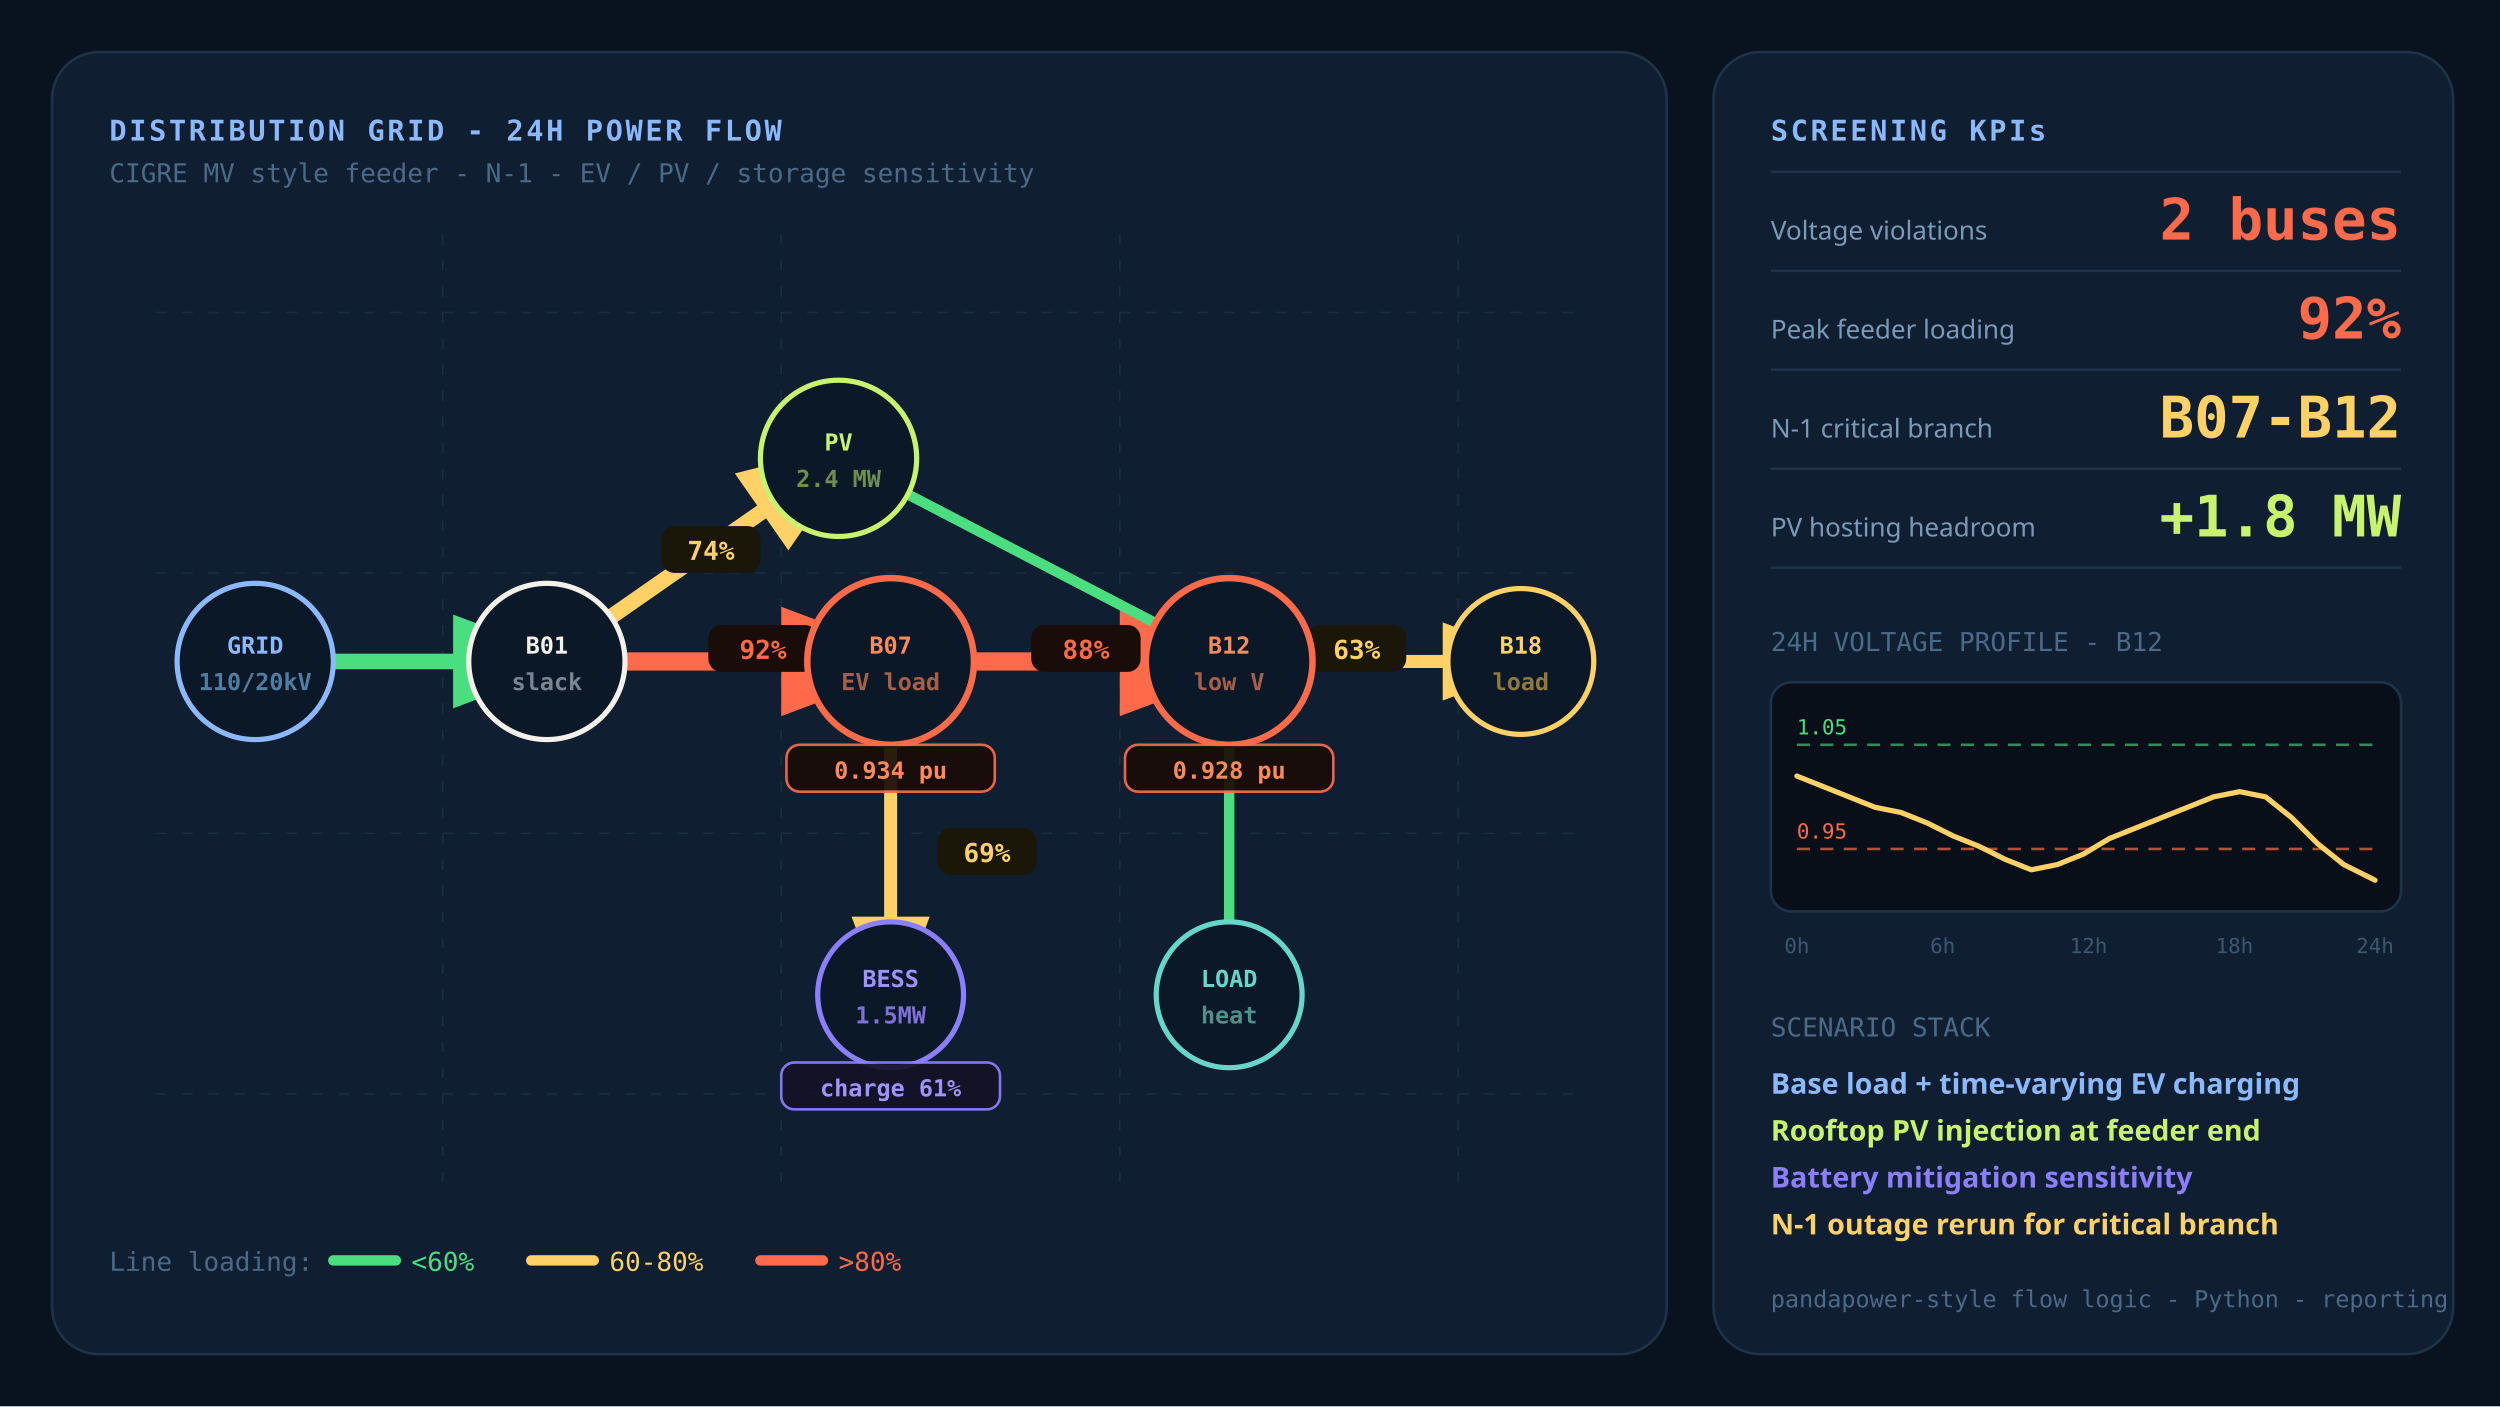
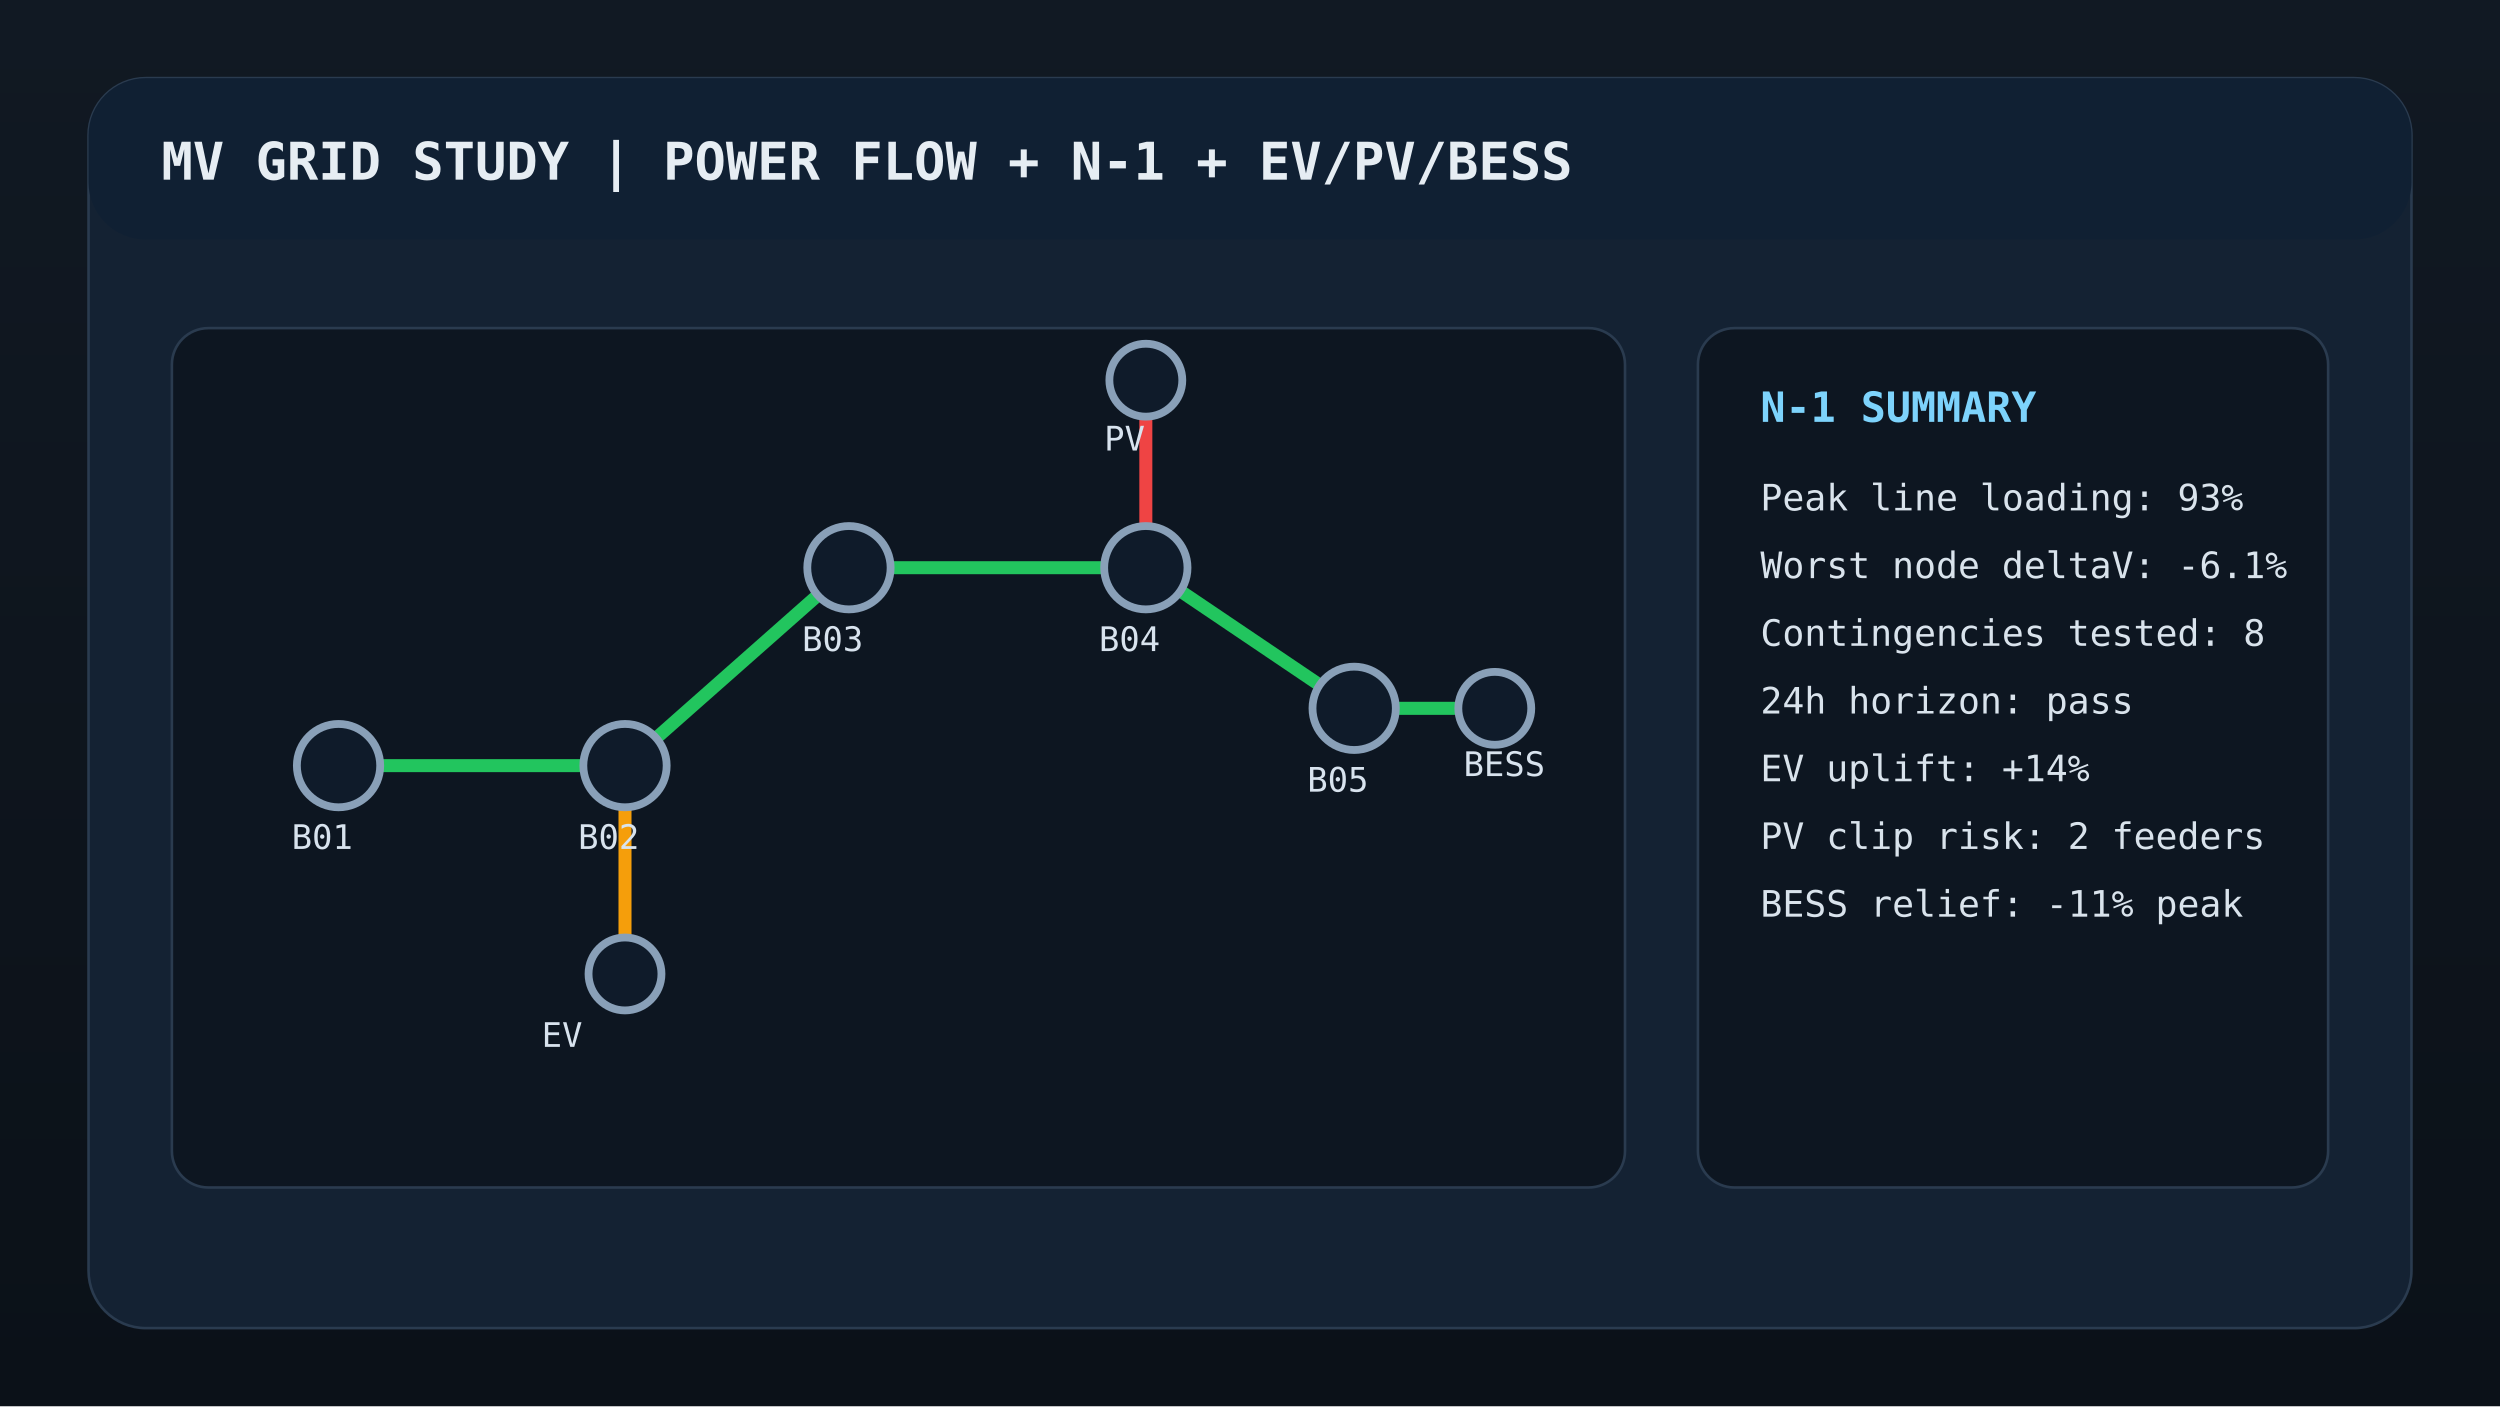
- <svg xmlns="http://www.w3.org/2000/svg" viewBox="0 0 960 540" role="img" aria-label="Distribution grid power-flow, voltage and N-1 screening dashboard">
+ <svg xmlns="http://www.w3.org/2000/svg" viewBox="0 0 960 540" role="img" aria-label="Distribution grid power-flow and N-1 screening">
  <defs>
-     <marker id="arrow-red" markerWidth="8" markerHeight="8" refX="6" refY="3" orient="auto">
-       <path d="M0,0 L0,6 L8,3 Z" fill="#ff6a4a" />
-     </marker>
-     <marker id="arrow-yellow" markerWidth="8" markerHeight="8" refX="6" refY="3" orient="auto">
-       <path d="M0,0 L0,6 L8,3 Z" fill="#ffd166" />
-     </marker>
-     <marker id="arrow-green" markerWidth="8" markerHeight="8" refX="6" refY="3" orient="auto">
-       <path d="M0,0 L0,6 L8,3 Z" fill="#4ade80" />
-     </marker>
+     <linearGradient id="bg" x1="0" y1="0" x2="0" y2="1">
+       <stop offset="0" stop-color="#111923" />
+       <stop offset="1" stop-color="#0b1118" />
+     </linearGradient>
  </defs>
-   <rect width="960" height="540" fill="#09131f" />
-   <rect x="20" y="20" width="620" height="500" rx="18" fill="#0f1e30" stroke="#1e3248" />
-   <rect x="658" y="20" width="284" height="500" rx="18" fill="#0f1e30" stroke="#1e3248" />
-   <text x="42" y="54" fill="#8bb8ff" font-family="ui-monospace,monospace" font-size="11" font-weight="700" letter-spacing="1">DISTRIBUTION GRID - 24H POWER FLOW</text>
-   <text x="42" y="70" fill="#4a6a88" font-family="ui-monospace,monospace" font-size="10">CIGRE MV style feeder - N-1 - EV / PV / storage sensitivity</text>
-   <g stroke="#1a2e42" stroke-width="0.6" stroke-dasharray="4 6">
-     <line x1="60" y1="120" x2="610" y2="120" />
-     <line x1="60" y1="220" x2="610" y2="220" />
-     <line x1="60" y1="320" x2="610" y2="320" />
-     <line x1="60" y1="420" x2="610" y2="420" />
-     <line x1="170" y1="90" x2="170" y2="460" />
-     <line x1="300" y1="90" x2="300" y2="460" />
-     <line x1="430" y1="90" x2="430" y2="460" />
-     <line x1="560" y1="90" x2="560" y2="460" />
+   <rect width="960" height="540" fill="url(#bg)" />
+   <rect x="34" y="30" width="892" height="480" rx="22" fill="#142233" stroke="#2a3b4f" />
+   <rect x="34" y="30" width="892" height="62" rx="22" fill="#102033" />
+   <text x="62" y="69" fill="#e6edf3" font-family="ui-monospace,monospace" font-size="20" font-weight="700">MV GRID STUDY | POWER FLOW + N-1 + EV/PV/BESS</text>
+   <rect x="66" y="126" width="558" height="330" rx="14" fill="#0d1621" stroke="#2a3b4f" />
+   <g stroke-linecap="round" stroke-width="5" fill="none">
+     <path d="M130 294H240L326 218H440L520 272" stroke="#22c55e" />
+     <path d="M240 294V374" stroke="#f59e0b" />
+     <path d="M440 218V146" stroke="#ef4444" />
+     <path d="M520 272H574" stroke="#22c55e" />
  </g>
-   <g fill="none" stroke-linecap="round" stroke-linejoin="round">
-     <path d="M98,254 L210,254" stroke="#4ade80" stroke-width="6" marker-end="url(#arrow-green)" />
-     <path d="M210,254 L322,176" stroke="#ffd166" stroke-width="6" marker-end="url(#arrow-yellow)" />
-     <path d="M210,254 L342,254" stroke="#ff6a4a" stroke-width="7" marker-end="url(#arrow-red)" />
-     <path d="M342,254 L472,254" stroke="#ff6a4a" stroke-width="7" marker-end="url(#arrow-red)" />
-     <path d="M472,254 L584,254" stroke="#ffd166" stroke-width="5" marker-end="url(#arrow-yellow)" />
-     <path d="M342,254 L342,382" stroke="#ffd166" stroke-width="5" marker-end="url(#arrow-yellow)" />
-     <path d="M472,254 L472,382" stroke="#4ade80" stroke-width="4" marker-end="url(#arrow-green)" />
-     <path d="M322,176 L472,254" stroke="#4ade80" stroke-width="4" marker-end="url(#arrow-green)" />
+   <g fill="#0f1b2a" stroke="#89a0b8" stroke-width="3">
+     <circle cx="130" cy="294" r="16" />
+     <circle cx="240" cy="294" r="16" />
+     <circle cx="326" cy="218" r="16" />
+     <circle cx="440" cy="218" r="16" />
+     <circle cx="520" cy="272" r="16" />
+     <circle cx="240" cy="374" r="14" />
+     <circle cx="440" cy="146" r="14" />
+     <circle cx="574" cy="272" r="14" />
  </g>
-   <g font-family="ui-monospace,monospace" font-size="10" font-weight="700">
-     <rect x="272" y="240" width="42" height="18" rx="5" fill="#1a0c08" />
-     <text x="293" y="253" fill="#ff6a4a" text-anchor="middle">92%</text>
-     <rect x="396" y="240" width="42" height="18" rx="5" fill="#1a0c08" />
-     <text x="417" y="253" fill="#ff6a4a" text-anchor="middle">88%</text>
-     <rect x="254" y="202" width="38" height="18" rx="5" fill="#1a1608" />
-     <text x="273" y="215" fill="#ffd166" text-anchor="middle">74%</text>
-     <rect x="360" y="318" width="38" height="18" rx="5" fill="#1a1608" />
-     <text x="379" y="331" fill="#ffd166" text-anchor="middle">69%</text>
-     <rect x="502" y="240" width="38" height="18" rx="5" fill="#1a1608" />
-     <text x="521" y="253" fill="#ffd166" text-anchor="middle">63%</text>
+   <g font-family="ui-monospace,monospace" font-size="13" fill="#d8e3ee">
+     <text x="112" y="326">B01</text>
+     <text x="222" y="326">B02</text>
+     <text x="308" y="250">B03</text>
+     <text x="422" y="250">B04</text>
+     <text x="502" y="304">B05</text>
+     <text x="208" y="402">EV</text>
+     <text x="424" y="173">PV</text>
+     <text x="562" y="298">BESS</text>
  </g>
-   <g font-family="ui-monospace,monospace" font-size="9" font-weight="700" text-anchor="middle">
-     <circle cx="98" cy="254" r="30" fill="#0a1828" stroke="#8bb8ff" stroke-width="2" />
-     <text x="98" y="251" fill="#8bb8ff">GRID</text>
-     <text x="98" y="265" fill="#527da0">110/20kV</text>
-     <circle cx="210" cy="254" r="30" fill="#0a1828" stroke="#f4f1ea" stroke-width="2" />
-     <text x="210" y="251" fill="#f4f1ea">B01</text>
-     <text x="210" y="265" fill="#7a8590">slack</text>
-     <circle cx="322" cy="176" r="30" fill="#0a1828" stroke="#c7f36f" stroke-width="2" />
-     <text x="322" y="173" fill="#c7f36f">PV</text>
-     <text x="322" y="187" fill="#6f8f50">2.4 MW</text>
-     <circle cx="342" cy="254" r="32" fill="#0a1828" stroke="#ff6a4a" stroke-width="2.5" />
-     <text x="342" y="251" fill="#ff8a5b">B07</text>
-     <text x="342" y="265" fill="#a85f48">EV load</text>
-     <circle cx="472" cy="254" r="32" fill="#0a1828" stroke="#ff6a4a" stroke-width="2.5" />
-     <text x="472" y="251" fill="#ff8a5b">B12</text>
-     <text x="472" y="265" fill="#a85f48">low V</text>
-     <circle cx="584" cy="254" r="28" fill="#0a1828" stroke="#ffd166" stroke-width="2" />
-     <text x="584" y="251" fill="#ffd166">B18</text>
-     <text x="584" y="265" fill="#907840">load</text>
-     <circle cx="342" cy="382" r="28" fill="#0a1828" stroke="#8b7fff" stroke-width="2" />
-     <text x="342" y="379" fill="#9d94ff">BESS</text>
-     <text x="342" y="393" fill="#8070d8">1.5MW</text>
-     <circle cx="472" cy="382" r="28" fill="#0a1828" stroke="#65d6c9" stroke-width="2" />
-     <text x="472" y="379" fill="#65d6c9">LOAD</text>
-     <text x="472" y="393" fill="#528f88">heat</text>
+   <rect x="652" y="126" width="242" height="330" rx="14" fill="#0d1621" stroke="#2a3b4f" />
+   <text x="676" y="162" fill="#7dd3fc" font-family="ui-monospace,monospace" font-size="16" font-weight="700">N-1 SUMMARY</text>
+   <g font-family="ui-monospace,monospace" font-size="14" fill="#d9e3ec">
+     <text x="676" y="196">Peak line loading: 93%</text>
+     <text x="676" y="222">Worst node deltaV: -6.1%</text>
+     <text x="676" y="248">Contingencies tested: 8</text>
+     <text x="676" y="274">24h horizon: pass</text>
+     <text x="676" y="300">EV uplift: +14%</text>
+     <text x="676" y="326">PV clip risk: 2 feeders</text>
+     <text x="676" y="352">BESS relief: -11% peak</text>
  </g>
-   <g font-family="ui-monospace,monospace" font-size="9" font-weight="700">
-     <rect x="302" y="286" width="80" height="18" rx="5" fill="#1a0c08" stroke="#ff6a4a" opacity="0.92" />
-     <text x="342" y="299" fill="#ff8a5b" text-anchor="middle">0.934 pu</text>
-     <rect x="432" y="286" width="80" height="18" rx="5" fill="#1a0c08" stroke="#ff6a4a" opacity="0.92" />
-     <text x="472" y="299" fill="#ff8a5b" text-anchor="middle">0.928 pu</text>
-     <rect x="300" y="408" width="84" height="18" rx="5" fill="#151126" stroke="#8b7fff" opacity="0.92" />
-     <text x="342" y="421" fill="#9d94ff" text-anchor="middle">charge 61%</text>
-   </g>
-   <text x="42" y="488" fill="#4a6a88" font-family="ui-monospace,monospace" font-size="10">Line loading:</text>
-   <line x1="128" y1="484" x2="152" y2="484" stroke="#4ade80" stroke-width="4" stroke-linecap="round" />
-   <text x="158" y="488" fill="#4ade80" font-family="ui-monospace,monospace" font-size="10">&lt;60%</text>
-   <line x1="204" y1="484" x2="228" y2="484" stroke="#ffd166" stroke-width="4" stroke-linecap="round" />
-   <text x="234" y="488" fill="#ffd166" font-family="ui-monospace,monospace" font-size="10">60-80%</text>
-   <line x1="292" y1="484" x2="316" y2="484" stroke="#ff6a4a" stroke-width="4" stroke-linecap="round" />
-   <text x="322" y="488" fill="#ff6a4a" font-family="ui-monospace,monospace" font-size="10">&gt;80%</text>
-   <text x="680" y="54" fill="#8bb8ff" font-family="ui-monospace,monospace" font-size="11" font-weight="700" letter-spacing="1">SCREENING KPIs</text>
-   <line x1="680" y1="66" x2="922" y2="66" stroke="#1e3248" />
-   <g font-family="system-ui,sans-serif" font-size="10">
-     <text x="680" y="92" fill="#7a9ab8">Voltage violations</text>
-     <text x="922" y="92" fill="#ff6a4a" font-family="ui-monospace,monospace" font-size="22" font-weight="700" text-anchor="end">2 buses</text>
-     <line x1="680" y1="104" x2="922" y2="104" stroke="#1e3248" />
-     <text x="680" y="130" fill="#7a9ab8">Peak feeder loading</text>
-     <text x="922" y="130" fill="#ff6a4a" font-family="ui-monospace,monospace" font-size="22" font-weight="700" text-anchor="end">92%</text>
-     <line x1="680" y1="142" x2="922" y2="142" stroke="#1e3248" />
-     <text x="680" y="168" fill="#7a9ab8">N-1 critical branch</text>
-     <text x="922" y="168" fill="#ffd166" font-family="ui-monospace,monospace" font-size="22" font-weight="700" text-anchor="end">B07-B12</text>
-     <line x1="680" y1="180" x2="922" y2="180" stroke="#1e3248" />
-     <text x="680" y="206" fill="#7a9ab8">PV hosting headroom</text>
-     <text x="922" y="206" fill="#c7f36f" font-family="ui-monospace,monospace" font-size="22" font-weight="700" text-anchor="end">+1.8 MW</text>
-     <line x1="680" y1="218" x2="922" y2="218" stroke="#1e3248" />
-   </g>
-   <text x="680" y="250" fill="#4a6a88" font-family="ui-monospace,monospace" font-size="10">24H VOLTAGE PROFILE - B12</text>
-   <rect x="680" y="262" width="242" height="88" rx="8" fill="#080f18" stroke="#1e3248" />
-   <line x1="690" y1="286" x2="912" y2="286" stroke="#4ade80" stroke-width="1" stroke-dasharray="5 4" opacity="0.6" />
-   <line x1="690" y1="326" x2="912" y2="326" stroke="#ff6a4a" stroke-width="1" stroke-dasharray="5 4" opacity="0.7" />
-   <polyline points="690,298 700,302 710,306 720,310 730,312 740,316 750,321 760,325 770,330 780,334 790,332 800,328 810,322 820,318 830,314 840,310 850,306 860,304 870,306 880,314 890,324 900,332 912,338" fill="none" stroke="#ffd166" stroke-width="2" stroke-linecap="round" stroke-linejoin="round" />
-   <text x="690" y="282" fill="#4ade80" font-family="ui-monospace,monospace" font-size="8">1.05</text>
-   <text x="690" y="322" fill="#ff6a4a" font-family="ui-monospace,monospace" font-size="8">0.95</text>
-   <g fill="#3a5870" font-family="ui-monospace,monospace" font-size="8" text-anchor="middle">
-     <text x="690" y="366">0h</text>
-     <text x="746" y="366">6h</text>
-     <text x="802" y="366">12h</text>
-     <text x="858" y="366">18h</text>
-     <text x="912" y="366">24h</text>
-   </g>
-   <text x="680" y="398" fill="#4a6a88" font-family="ui-monospace,monospace" font-size="10">SCENARIO STACK</text>
-   <text x="680" y="420" fill="#8bb8ff" font-family="system-ui,sans-serif" font-size="11" font-weight="600">Base load + time-varying EV charging</text>
-   <text x="680" y="438" fill="#c7f36f" font-family="system-ui,sans-serif" font-size="11" font-weight="600">Rooftop PV injection at feeder end</text>
-   <text x="680" y="456" fill="#8b7fff" font-family="system-ui,sans-serif" font-size="11" font-weight="600">Battery mitigation sensitivity</text>
-   <text x="680" y="474" fill="#ffd166" font-family="system-ui,sans-serif" font-size="11" font-weight="600">N-1 outage rerun for critical branch</text>
-   <text x="680" y="502" fill="#4a6a88" font-family="ui-monospace,monospace" font-size="9">pandapower-style flow logic - Python - reporting</text>
</svg>
